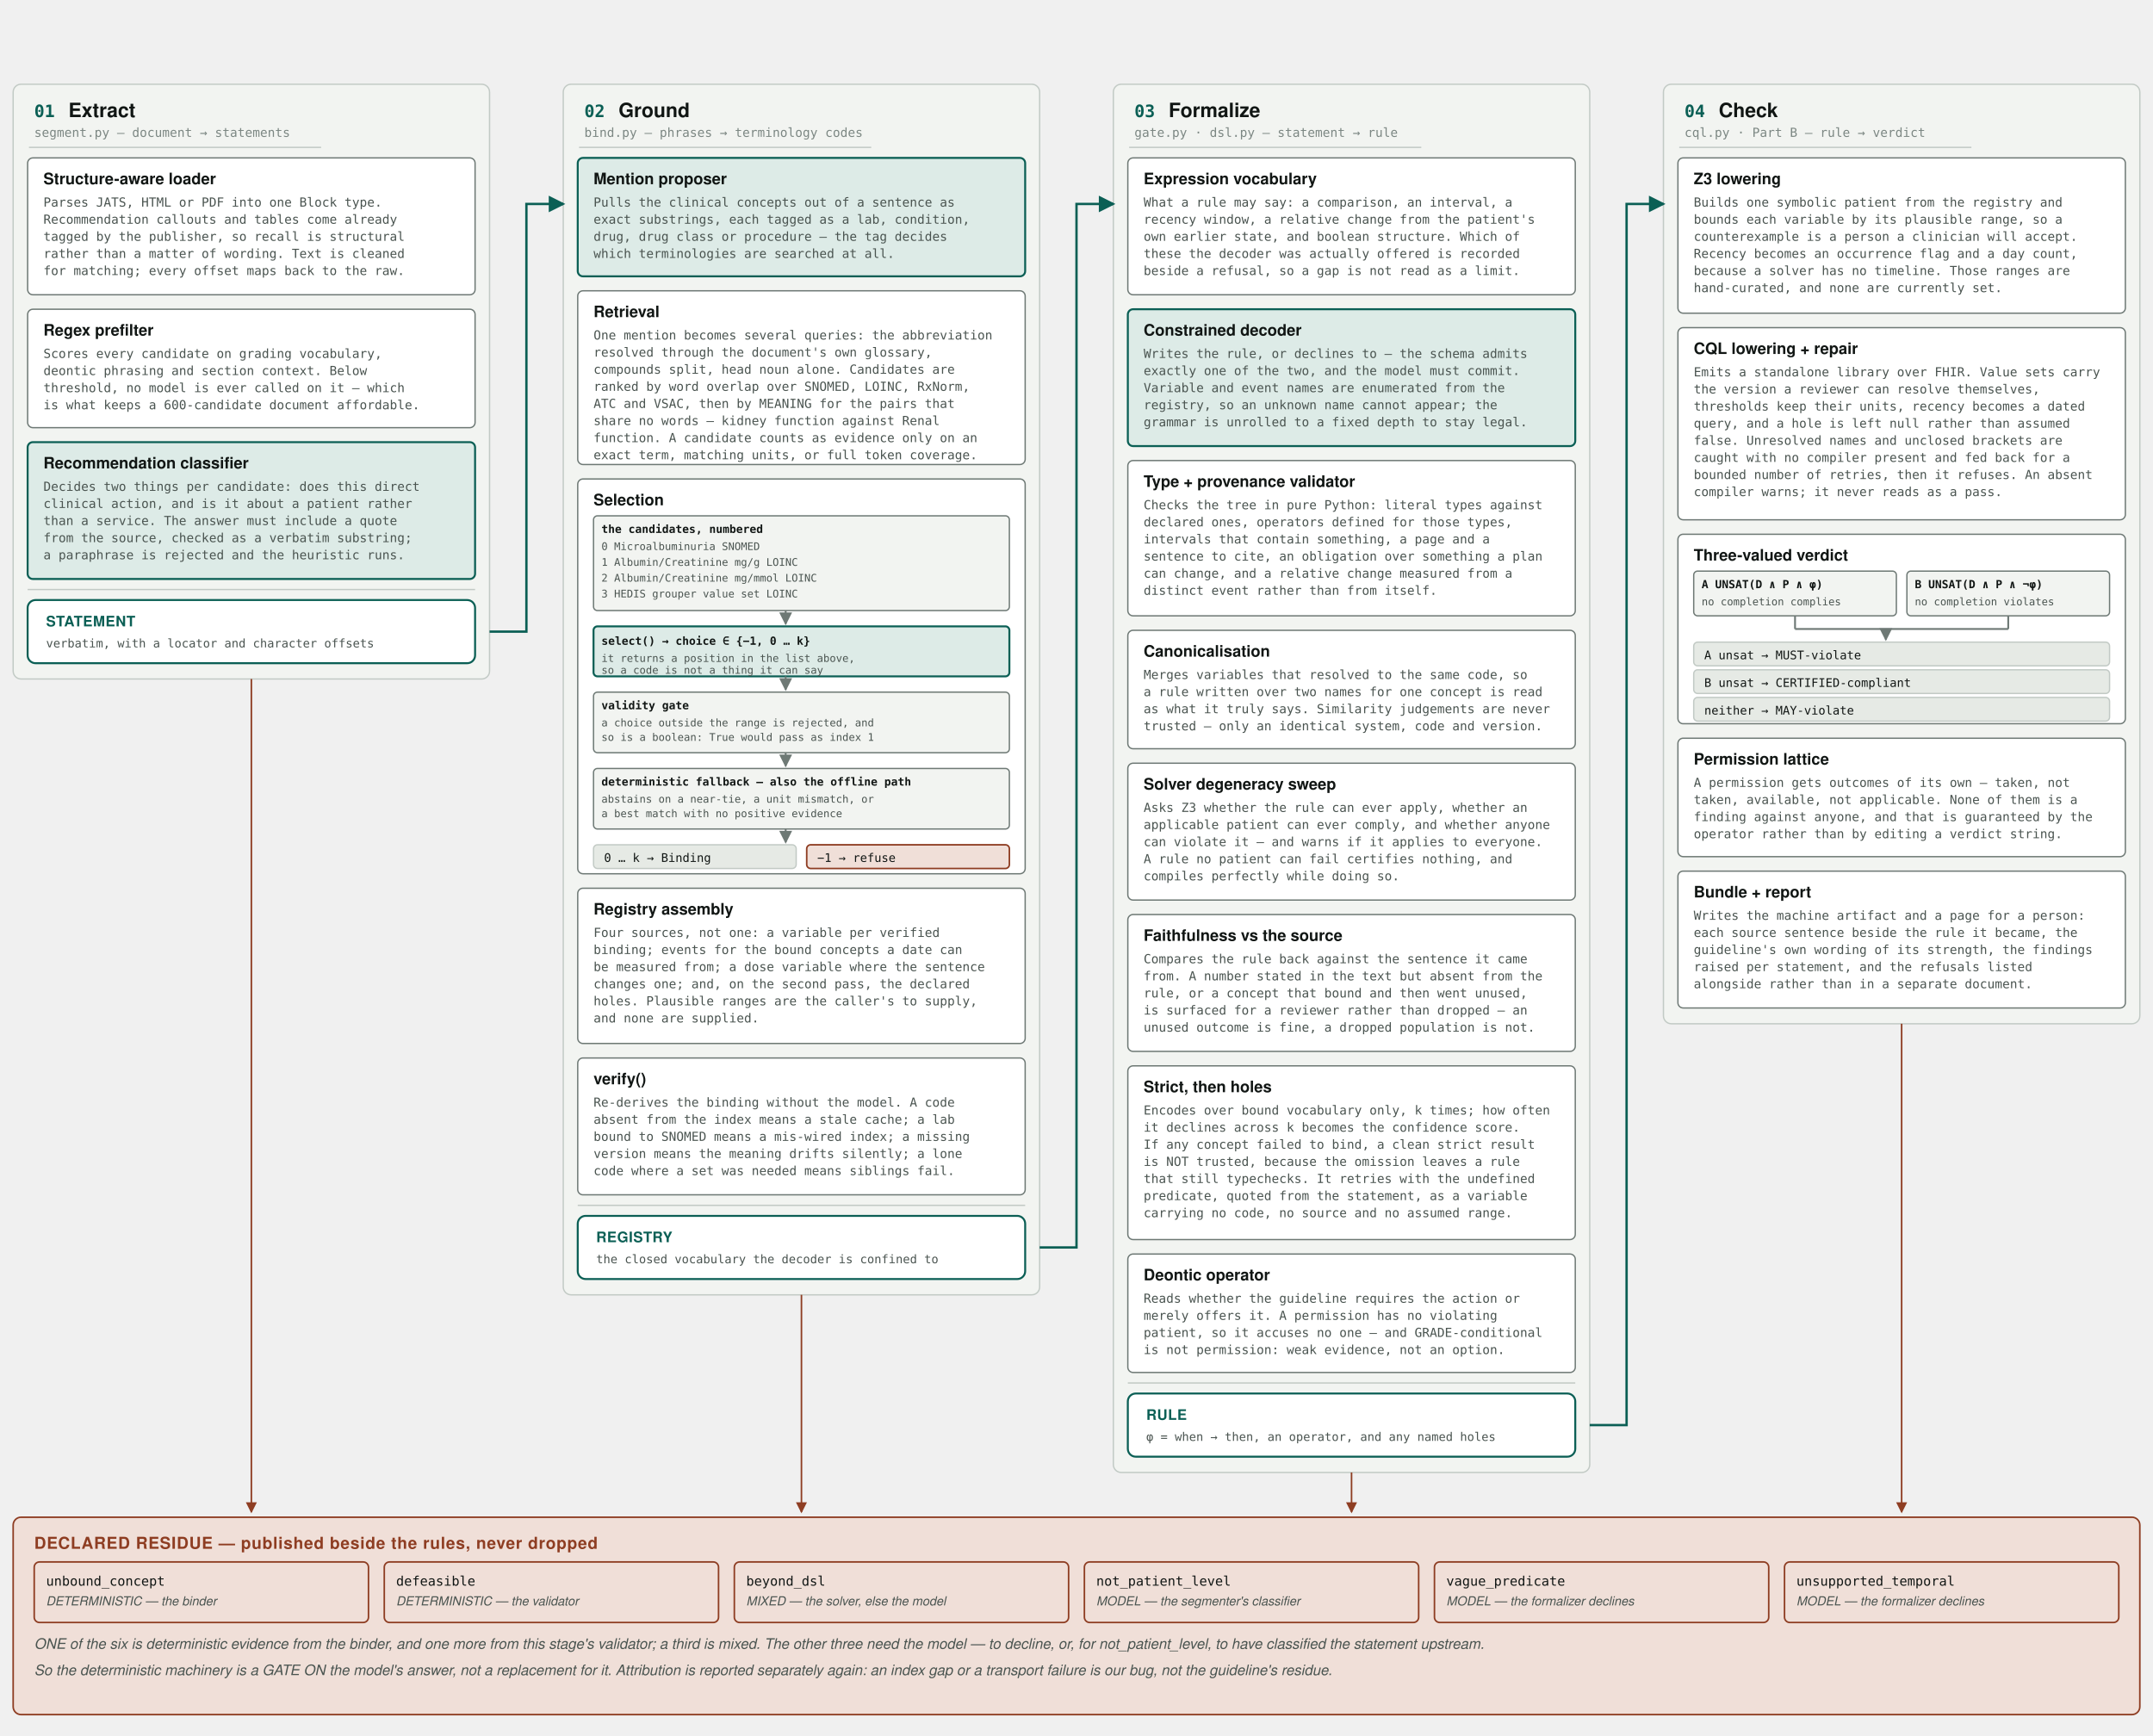
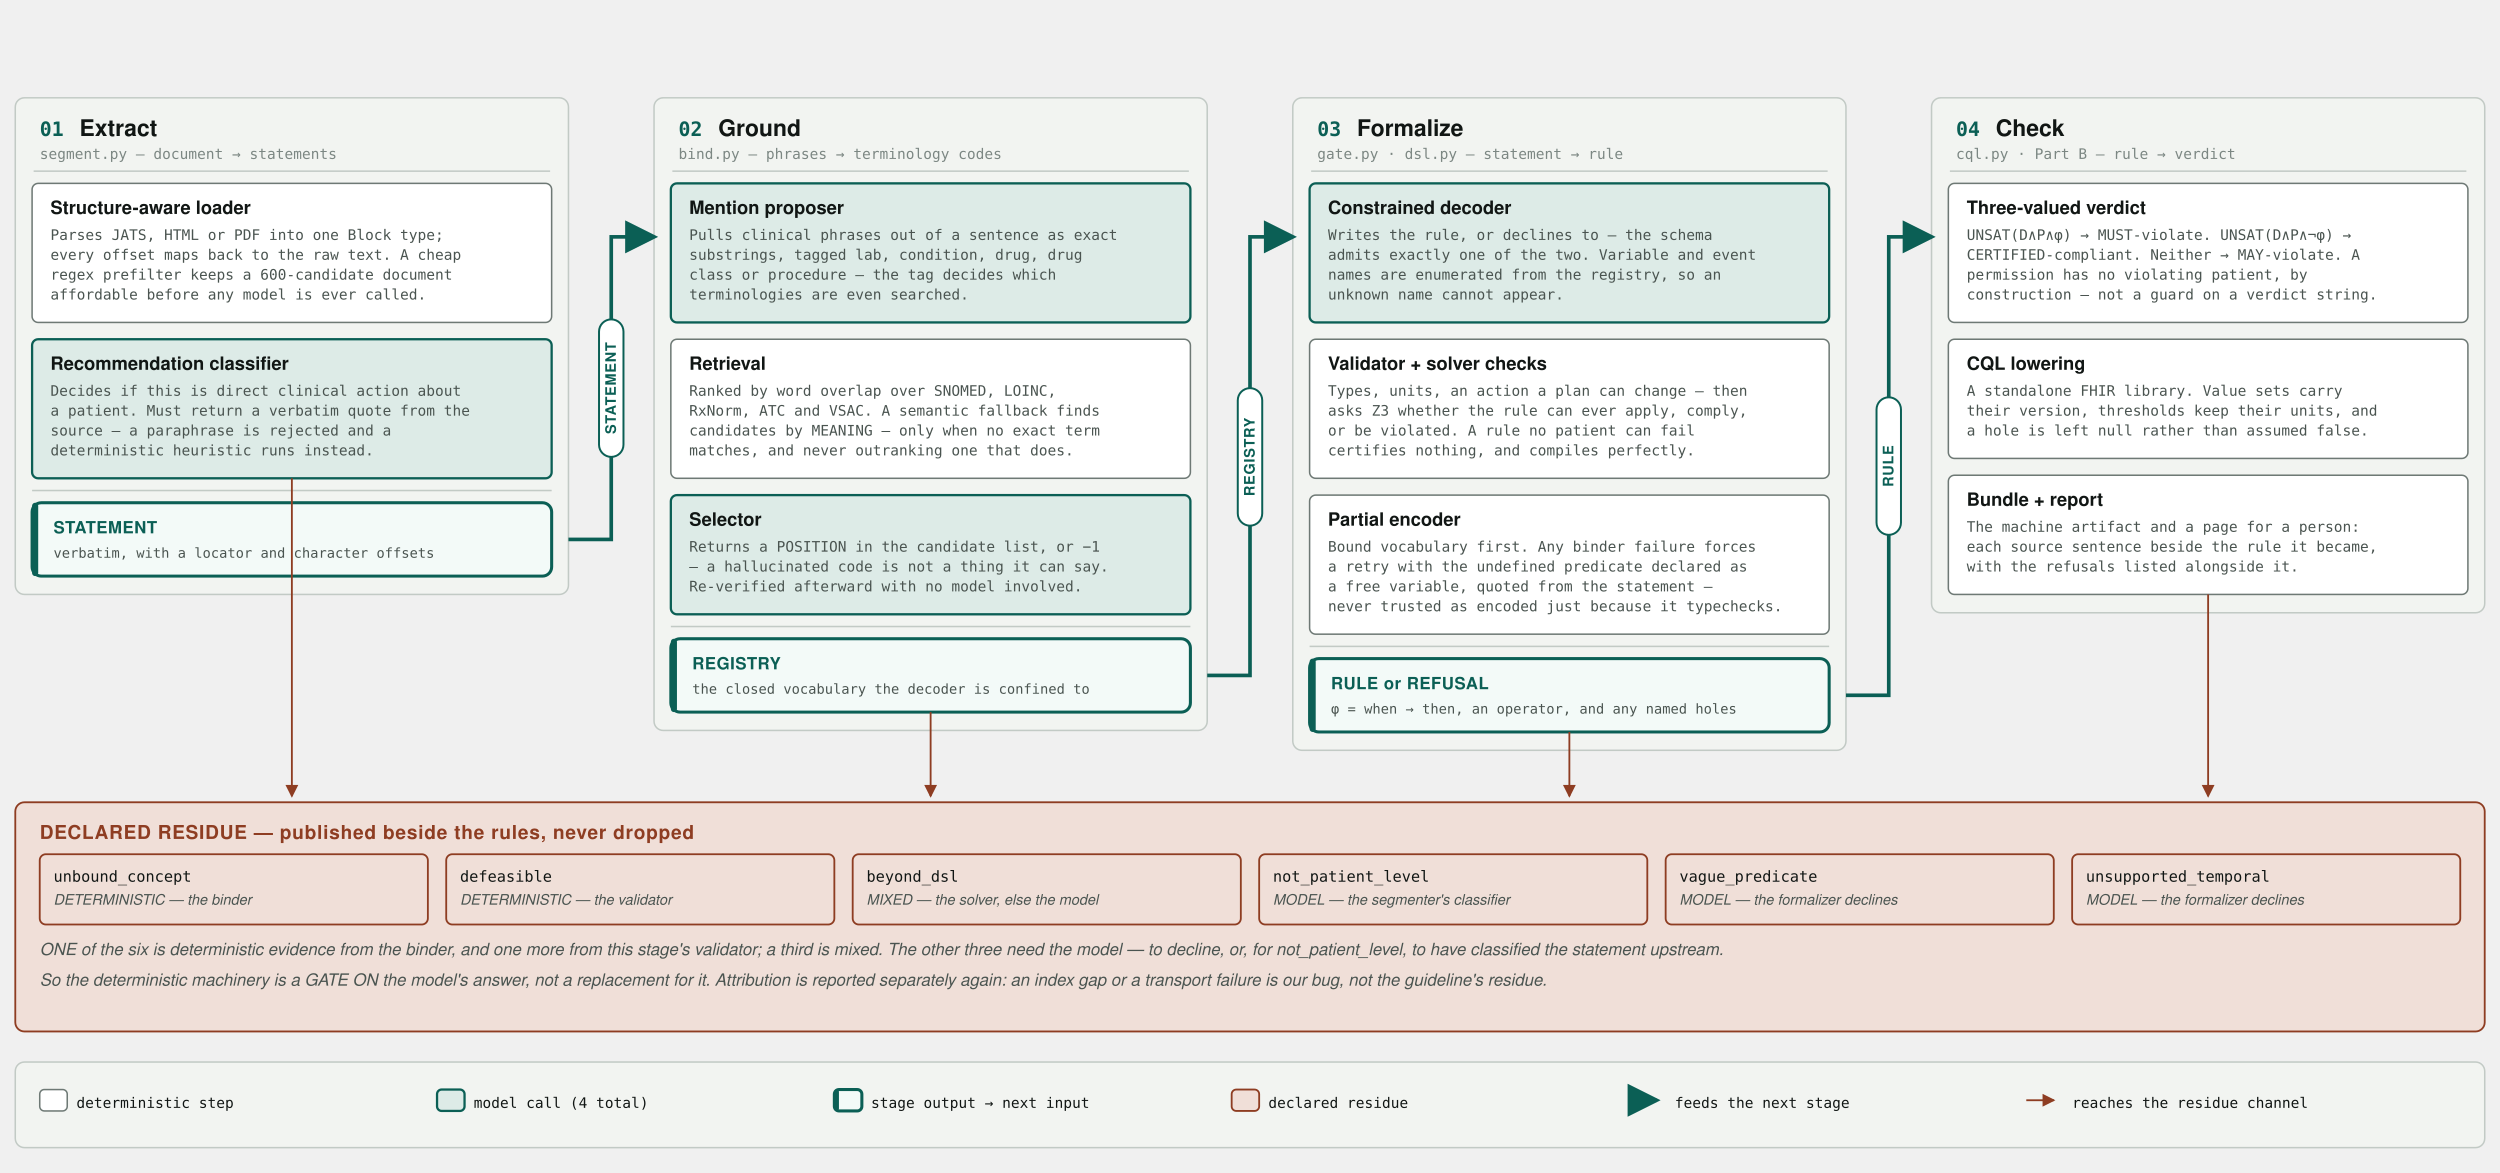
- <svg xmlns="http://www.w3.org/2000/svg" width="1636" height="1319" viewBox="0 0 1636 1319" role="img" aria-label="Architecture of the guideline formalization system. Four stages run left to right: extract, ground, formalize, and check. Each stage contains deterministic components plus a small number of model calls whose output space is constrained. Each stage terminates in an explicit output — a statement with its source span, then the closed vocabulary, then a validated rule — and an arrow carries that output into the first component of the next stage. A residue channel runs beneath all four stages, carrying six refusal reasons. One is set deterministically by the binder and one by the validator; a third is mixed; the remaining three require a model.">
+ <svg xmlns="http://www.w3.org/2000/svg" width="1636" height="767" viewBox="0 0 1636 767" role="img" aria-label="Architecture of the guideline formalization system, minimal view. Four stages run left to right: extract, ground, formalize, and check. Exactly four components -- shaded -- call a model, each with an output space too small to contain a hallucination: a verbatim quote, an exact substring, a position in a candidate list, or a name enumerated from a closed registry. Every other component is deterministic. Each stage produces an explicit artifact, shown as a chip at the foot of its column, that confines what the next stage may say. The artifact is also named on the connecting arrow itself, and a legend below the residue channel explains every box and line style. A residue channel runs beneath all four stages, carrying six refusal reasons: one set deterministically by the binder, one by the validator, a third mixed, and the remaining three requiring the model.">
  <defs>
    <marker id="mA" viewBox="0 0 8 8" refX="7" refY="4" markerWidth="7" markerHeight="7" orient="auto-start-reverse">
-       <path class="mk" d="M0 0 L8 4 L0 8 z" />
+       <path style="fill:#6E7975" d="M0 0 L8 4 L0 8 z" />
    </marker>
-     <marker id="mB" viewBox="0 0 8 8" refX="7" refY="4" markerWidth="7" markerHeight="7" orient="auto-start-reverse">
-       <path class="mk-a" d="M0 0 L8 4 L0 8 z" />
+     <marker id="mB" viewBox="0 0 8 8" refX="7" refY="4" markerWidth="9" markerHeight="9" orient="auto-start-reverse">
+       <path style="fill:#0B5F55" d="M0 0 L8 4 L0 8 z" />
    </marker>
    <marker id="mC" viewBox="0 0 8 8" refX="7" refY="4" markerWidth="7" markerHeight="7" orient="auto-start-reverse">
-       <path class="mk-r" d="M0 0 L8 4 L0 8 z" />
+       <path style="fill:#8E3D22" d="M0 0 L8 4 L0 8 z" />
    </marker>
  </defs>
  <style>
.stage{fill:#F2F4F1; stroke:#C2CAC5; stroke-width:1}
.box{fill:#FFFFFF; stroke:#6E7975; stroke-width:1}
.box-model{fill:#DDEBE7; stroke:#0B5F55; stroke-width:1.5}
.box-res{fill:#F0DFD8; stroke:#8E3D22; stroke-width:1.2}
- .chip{fill:#FFFFFF; stroke:#0B5F55; stroke-width:1.5}
+ .chip{fill:#F3FAF8; stroke:#0B5F55; stroke-width:2}
+ .flowtag{fill:#FFFFFF; stroke:#0B5F55; stroke-width:1.3}
+ .t-flow{font-family:Archivo, Helvetica, Arial, sans-serif; font-weight:700; font-size:9.5px; fill:#0B5F55; letter-spacing:.05em}
+ .t-leg{font-family:JetBrains Mono, DejaVu Sans Mono, monospace; font-size:9.5px; fill:#111614}
+ .chip-accent{fill:#0B5F55}
.rail{fill:#F0DFD8; stroke:#8E3D22; stroke-width:1.2}
- .subbox{fill:#F2F4F1; stroke:#6E7975; stroke-width:1}
- .pill{fill:#E6EAE5; stroke:#C2CAC5; stroke-width:1}
- .t-sub{font-family:JetBrains Mono, DejaVu Sans Mono, monospace; font-size:8px; fill:#4A5450}
- .t-subc{font-family:JetBrains Mono, DejaVu Sans Mono, monospace; font-weight:700; font-size:8.5px; fill:#111614}
.t-pill{font-family:JetBrains Mono, DejaVu Sans Mono, monospace; font-size:9px; fill:#111614}
.t-stage{font-family:Archivo, Helvetica, Arial, sans-serif; font-weight:700; font-size:15px; fill:#111614}
.t-stage-n{font-family:JetBrains Mono, DejaVu Sans Mono, monospace; font-weight:700; font-size:13px; fill:#0B5F55}
.t-mod{font-family:JetBrains Mono, DejaVu Sans Mono, monospace; font-size:9.5px; fill:#7C8783}
.t-cap{font-family:Archivo, Helvetica, Arial, sans-serif; font-weight:600; font-size:12px; fill:#111614}
.t-det{font-family:JetBrains Mono, DejaVu Sans Mono, monospace; font-size:9.5px; fill:#4A5450}
.t-chip{font-family:Archivo, Helvetica, Arial, sans-serif; font-weight:700; font-size:11px; fill:#0B5F55; letter-spacing:.03em}
.t-chip-s{font-family:JetBrains Mono, DejaVu Sans Mono, monospace; font-size:9px; fill:#4A5450}
.t-rail{font-family:Archivo, Helvetica, Arial, sans-serif; font-weight:700; font-size:12.5px; fill:#8E3D22; letter-spacing:.04em}
.t-res{font-family:JetBrains Mono, DejaVu Sans Mono, monospace; font-weight:500; font-size:10px; fill:#111614}
.t-res-s{font-family:Archivo, Helvetica, Arial, sans-serif; font-size:9.5px; font-style:italic; fill:#4A5450}
.t-note{font-family:Archivo, Helvetica, Arial, sans-serif; font-size:11px; font-style:italic; fill:#4A5450}
.edge{stroke:#6E7975; stroke-width:1.4; fill:none}
- .edge-acc{stroke:#0B5F55; stroke-width:1.8; fill:none}
+ .edge-acc{stroke:#0B5F55; stroke-width:2.4; fill:none}
.edge-res{stroke:#8E3D22; stroke-width:1.2; fill:none}
- .tick{stroke:#0B5F55; stroke-width:1; stroke-dasharray:2 3; fill:none; opacity:.65}
.div{stroke:#C2CAC5; stroke-width:1}
.mk{fill:#6E7975}
.mk-a{fill:#0B5F55}
.mk-r{fill:#8E3D22}
</style>
-   <rect class="stage" x="10" y="64" width="362" height="452" rx="6" />
-   <text class="t-stage-n" x="26" y="89">01</text>
-   <text class="t-stage" x="52" y="89">Extract</text>
-   <text class="t-mod" x="26" y="104">segment.py — document → statements</text>
-   <path class="div" d="M22 112 H244" />
-   <rect class="box" x="21" y="120" width="340" height="104" rx="4" />
-   <text class="t-cap" x="33" y="140">Structure-aware loader</text>
-   <text class="t-det" x="33" y="157">
-     <tspan x="33" dy="0">Parses JATS, HTML or PDF into one Block type.</tspan>
-     <tspan x="33" dy="13">Recommendation callouts and tables come already</tspan>
-     <tspan x="33" dy="13">tagged by the publisher, so recall is structural</tspan>
-     <tspan x="33" dy="13">rather than a matter of wording. Text is cleaned</tspan>
-     <tspan x="33" dy="13">for matching; every offset maps back to the raw.</tspan>
-   </text>
-   <rect class="box" x="21" y="235" width="340" height="90" rx="4" />
-   <text class="t-cap" x="33" y="255">Regex prefilter</text>
-   <text class="t-det" x="33" y="272">
-     <tspan x="33" dy="0">Scores every candidate on grading vocabulary,</tspan>
-     <tspan x="33" dy="13">deontic phrasing and section context. Below</tspan>
-     <tspan x="33" dy="13">threshold, no model is ever called on it — which</tspan>
-     <tspan x="33" dy="13">is what keeps a 600-candidate document affordable.</tspan>
-   </text>
-   <rect class="box-model" x="21" y="336" width="340" height="104" rx="4" />
-   <text class="t-cap" x="33" y="356">Recommendation classifier</text>
-   <text class="t-det" x="33" y="373">
-     <tspan x="33" dy="0">Decides two things per candidate: does this direct</tspan>
-     <tspan x="33" dy="13">clinical action, and is it about a patient rather</tspan>
-     <tspan x="33" dy="13">than a service. The answer must include a quote</tspan>
-     <tspan x="33" dy="13">from the source, checked as a verbatim substring;</tspan>
-     <tspan x="33" dy="13">a paraphrase is rejected and the heuristic runs.</tspan>
-   </text>
-   <path class="div" d="M21 448 H361" />
-   <rect class="chip" x="21" y="456" width="340" height="48" rx="6" />
-   <text class="t-chip" x="35" y="476">STATEMENT</text>
-   <text class="t-chip-s" x="35" y="492">verbatim, with a locator and character offsets</text>
-   <rect class="stage" x="428" y="64" width="362" height="920" rx="6" />
-   <text class="t-stage-n" x="444" y="89">02</text>
-   <text class="t-stage" x="470" y="89">Ground</text>
-   <text class="t-mod" x="444" y="104">bind.py — phrases → terminology codes</text>
-   <path class="div" d="M440 112 H662" />
-   <rect class="box-model" x="439" y="120" width="340" height="90" rx="4" />
-   <text class="t-cap" x="451" y="140">Mention proposer</text>
-   <text class="t-det" x="451" y="157">
-     <tspan x="451" dy="0">Pulls the clinical concepts out of a sentence as</tspan>
-     <tspan x="451" dy="13">exact substrings, each tagged as a lab, condition,</tspan>
-     <tspan x="451" dy="13">drug, drug class or procedure — the tag decides</tspan>
-     <tspan x="451" dy="13">which terminologies are searched at all.</tspan>
-   </text>
-   <rect class="box" x="439" y="221" width="340" height="132" rx="4" />
-   <text class="t-cap" x="451" y="241">Retrieval</text>
-   <text class="t-det" x="451" y="258">
-     <tspan x="451" dy="0">One mention becomes several queries: the abbreviation</tspan>
-     <tspan x="451" dy="13">resolved through the document's own glossary,</tspan>
-     <tspan x="451" dy="13">compounds split, head noun alone. Candidates are</tspan>
-     <tspan x="451" dy="13">ranked by word overlap over SNOMED, LOINC, RxNorm,</tspan>
-     <tspan x="451" dy="13">ATC and VSAC, then by MEANING for the pairs that</tspan>
-     <tspan x="451" dy="13">share no words — kidney function against Renal</tspan>
-     <tspan x="451" dy="13">function. A candidate counts as evidence only on an</tspan>
-     <tspan x="451" dy="13">exact term, matching units, or full token coverage.</tspan>
-   </text>
-   <rect class="box" x="439" y="364" width="340" height="300" rx="4" />
-   <text class="t-cap" x="451" y="384">Selection</text>
-   <rect class="subbox" x="451" y="392" width="316" height="72" rx="3" />
-   <text class="t-subc" x="457" y="405">the candidates, numbered</text>
-   <text class="t-sub" x="457" y="418">0  Microalbuminuria            SNOMED</text>
-   <text class="t-sub" x="457" y="430">1  Albumin/Creatinine  mg/g    LOINC</text>
-   <text class="t-sub" x="457" y="442">2  Albumin/Creatinine  mg/mmol LOINC</text>
-   <text class="t-sub" x="457" y="454">3  HEDIS grouper value set     LOINC</text>
-   <path class="edge" marker-end="url(#mA)" d="M597 464 V474" />
-   <rect class="box-model" x="451" y="476" width="316" height="38" rx="3" />
-   <text class="t-subc" x="457" y="490">select() → choice ∈ {−1, 0 … k}</text>
-   <text class="t-sub" x="457" y="503">it returns a position in the list above,</text>
-   <text class="t-sub" x="457" y="512">so a code is not a thing it can say</text>
-   <path class="edge" marker-end="url(#mA)" d="M597 514 V524" />
-   <rect class="subbox" x="451" y="526" width="316" height="46" rx="3" />
-   <text class="t-subc" x="457" y="539">validity gate</text>
-   <text class="t-sub" x="457" y="552">a choice outside the range is rejected, and</text>
-   <text class="t-sub" x="457" y="563">so is a boolean: True would pass as index 1</text>
-   <path class="edge" marker-end="url(#mA)" d="M597 572 V582" />
-   <rect class="subbox" x="451" y="584" width="316" height="46" rx="3" />
-   <text class="t-subc" x="457" y="597">deterministic fallback — also the offline path</text>
-   <text class="t-sub" x="457" y="610">abstains on a near-tie, a unit mismatch, or</text>
-   <text class="t-sub" x="457" y="621">a best match with no positive evidence</text>
-   <path class="edge" marker-end="url(#mA)" d="M597 630 V640" />
-   <rect class="pill" x="451" y="642" width="154" height="18" rx="3" />
-   <text class="t-pill" x="459" y="655">0 … k  →  Binding</text>
-   <rect class="box-res" x="613" y="642" width="154" height="18" rx="3" />
-   <text class="t-pill" x="621" y="655">−1  →  refuse</text>
-   <rect class="box" x="439" y="675" width="340" height="118" rx="4" />
-   <text class="t-cap" x="451" y="695">Registry assembly</text>
-   <text class="t-det" x="451" y="712">
-     <tspan x="451" dy="0">Four sources, not one: a variable per verified</tspan>
-     <tspan x="451" dy="13">binding; events for the bound concepts a date can</tspan>
-     <tspan x="451" dy="13">be measured from; a dose variable where the sentence</tspan>
-     <tspan x="451" dy="13">changes one; and, on the second pass, the declared</tspan>
-     <tspan x="451" dy="13">holes. Plausible ranges are the caller's to supply,</tspan>
-     <tspan x="451" dy="13">and none are supplied.</tspan>
-   </text>
-   <rect class="box" x="439" y="804" width="340" height="104" rx="4" />
-   <text class="t-cap" x="451" y="824">verify()</text>
-   <text class="t-det" x="451" y="841">
-     <tspan x="451" dy="0">Re-derives the binding without the model. A code</tspan>
-     <tspan x="451" dy="13">absent from the index means a stale cache; a lab</tspan>
-     <tspan x="451" dy="13">bound to SNOMED means a mis-wired index; a missing</tspan>
-     <tspan x="451" dy="13">version means the meaning drifts silently; a lone</tspan>
-     <tspan x="451" dy="13">code where a set was needed means siblings fail.</tspan>
-   </text>
-   <path class="div" d="M439 916 H779" />
-   <rect class="chip" x="439" y="924" width="340" height="48" rx="6" />
-   <text class="t-chip" x="453" y="944">REGISTRY</text>
-   <text class="t-chip-s" x="453" y="960">the closed vocabulary the decoder is confined to</text>
-   <rect class="stage" x="846" y="64" width="362" height="1055" rx="6" />
-   <text class="t-stage-n" x="862" y="89">03</text>
-   <text class="t-stage" x="888" y="89">Formalize</text>
-   <text class="t-mod" x="862" y="104">gate.py · dsl.py — statement → rule</text>
-   <path class="div" d="M858 112 H1080" />
-   <rect class="box" x="857" y="120" width="340" height="104" rx="4" />
-   <text class="t-cap" x="869" y="140">Expression vocabulary</text>
-   <text class="t-det" x="869" y="157">
-     <tspan x="869" dy="0">What a rule may say: a comparison, an interval, a</tspan>
-     <tspan x="869" dy="13">recency window, a relative change from the patient's</tspan>
-     <tspan x="869" dy="13">own earlier state, and boolean structure. Which of</tspan>
-     <tspan x="869" dy="13">these the decoder was actually offered is recorded</tspan>
-     <tspan x="869" dy="13">beside a refusal, so a gap is not read as a limit.</tspan>
-   </text>
-   <rect class="box-model" x="857" y="235" width="340" height="104" rx="4" />
-   <text class="t-cap" x="869" y="255">Constrained decoder</text>
-   <text class="t-det" x="869" y="272">
-     <tspan x="869" dy="0">Writes the rule, or declines to — the schema admits</tspan>
-     <tspan x="869" dy="13">exactly one of the two, and the model must commit.</tspan>
-     <tspan x="869" dy="13">Variable and event names are enumerated from the</tspan>
-     <tspan x="869" dy="13">registry, so an unknown name cannot appear; the</tspan>
-     <tspan x="869" dy="13">grammar is unrolled to a fixed depth to stay legal.</tspan>
-   </text>
-   <rect class="box" x="857" y="350" width="340" height="118" rx="4" />
-   <text class="t-cap" x="869" y="370">Type + provenance validator</text>
-   <text class="t-det" x="869" y="387">
-     <tspan x="869" dy="0">Checks the tree in pure Python: literal types against</tspan>
-     <tspan x="869" dy="13">declared ones, operators defined for those types,</tspan>
-     <tspan x="869" dy="13">intervals that contain something, a page and a</tspan>
-     <tspan x="869" dy="13">sentence to cite, an obligation over something a plan</tspan>
-     <tspan x="869" dy="13">can change, and a relative change measured from a</tspan>
-     <tspan x="869" dy="13">distinct event rather than from itself.</tspan>
-   </text>
-   <rect class="box" x="857" y="479" width="340" height="90" rx="4" />
-   <text class="t-cap" x="869" y="499">Canonicalisation</text>
-   <text class="t-det" x="869" y="516">
-     <tspan x="869" dy="0">Merges variables that resolved to the same code, so</tspan>
-     <tspan x="869" dy="13">a rule written over two names for one concept is read</tspan>
-     <tspan x="869" dy="13">as what it truly says. Similarity judgements are never</tspan>
-     <tspan x="869" dy="13">trusted — only an identical system, code and version.</tspan>
-   </text>
-   <rect class="box" x="857" y="580" width="340" height="104" rx="4" />
-   <text class="t-cap" x="869" y="600">Solver degeneracy sweep</text>
-   <text class="t-det" x="869" y="617">
-     <tspan x="869" dy="0">Asks Z3 whether the rule can ever apply, whether an</tspan>
-     <tspan x="869" dy="13">applicable patient can ever comply, and whether anyone</tspan>
-     <tspan x="869" dy="13">can violate it — and warns if it applies to everyone.</tspan>
-     <tspan x="869" dy="13">A rule no patient can fail certifies nothing, and</tspan>
-     <tspan x="869" dy="13">compiles perfectly while doing so.</tspan>
-   </text>
-   <rect class="box" x="857" y="695" width="340" height="104" rx="4" />
-   <text class="t-cap" x="869" y="715">Faithfulness vs the source</text>
-   <text class="t-det" x="869" y="732">
-     <tspan x="869" dy="0">Compares the rule back against the sentence it came</tspan>
-     <tspan x="869" dy="13">from. A number stated in the text but absent from the</tspan>
-     <tspan x="869" dy="13">rule, or a concept that bound and then went unused,</tspan>
-     <tspan x="869" dy="13">is surfaced for a reviewer rather than dropped — an</tspan>
-     <tspan x="869" dy="13">unused outcome is fine, a dropped population is not.</tspan>
-   </text>
-   <rect class="box" x="857" y="810" width="340" height="132" rx="4" />
-   <text class="t-cap" x="869" y="830">Strict, then holes</text>
-   <text class="t-det" x="869" y="847">
-     <tspan x="869" dy="0">Encodes over bound vocabulary only, k times; how often</tspan>
-     <tspan x="869" dy="13">it declines across k becomes the confidence score.</tspan>
-     <tspan x="869" dy="13">If any concept failed to bind, a clean strict result</tspan>
-     <tspan x="869" dy="13">is NOT trusted, because the omission leaves a rule</tspan>
-     <tspan x="869" dy="13">that still typechecks. It retries with the undefined</tspan>
-     <tspan x="869" dy="13">predicate, quoted from the statement, as a variable</tspan>
-     <tspan x="869" dy="13">carrying no code, no source and no assumed range.</tspan>
-   </text>
-   <rect class="box" x="857" y="953" width="340" height="90" rx="4" />
-   <text class="t-cap" x="869" y="973">Deontic operator</text>
-   <text class="t-det" x="869" y="990">
-     <tspan x="869" dy="0">Reads whether the guideline requires the action or</tspan>
-     <tspan x="869" dy="13">merely offers it. A permission has no violating</tspan>
-     <tspan x="869" dy="13">patient, so it accuses no one — and GRADE-conditional</tspan>
-     <tspan x="869" dy="13">is not permission: weak evidence, not an option.</tspan>
-   </text>
-   <path class="div" d="M857 1051 H1197" />
-   <rect class="chip" x="857" y="1059" width="340" height="48" rx="6" />
-   <text class="t-chip" x="871" y="1079">RULE</text>
-   <text class="t-chip-s" x="871" y="1095">φ = when → then, an operator, and any named holes</text>
-   <rect class="stage" x="1264" y="64" width="362" height="714" rx="6" />
-   <text class="t-stage-n" x="1280" y="89">04</text>
-   <text class="t-stage" x="1306" y="89">Check</text>
-   <text class="t-mod" x="1280" y="104">cql.py · Part B — rule → verdict</text>
-   <path class="div" d="M1276 112 H1498" />
-   <rect class="box" x="1275" y="120" width="340" height="118" rx="4" />
-   <text class="t-cap" x="1287" y="140">Z3 lowering</text>
-   <text class="t-det" x="1287" y="157">
-     <tspan x="1287" dy="0">Builds one symbolic patient from the registry and</tspan>
-     <tspan x="1287" dy="13">bounds each variable by its plausible range, so a</tspan>
-     <tspan x="1287" dy="13">counterexample is a person a clinician will accept.</tspan>
-     <tspan x="1287" dy="13">Recency becomes an occurrence flag and a day count,</tspan>
-     <tspan x="1287" dy="13">because a solver has no timeline. Those ranges are</tspan>
-     <tspan x="1287" dy="13">hand-curated, and none are currently set.</tspan>
-   </text>
-   <rect class="box" x="1275" y="249" width="340" height="146" rx="4" />
-   <text class="t-cap" x="1287" y="269">CQL lowering + repair</text>
-   <text class="t-det" x="1287" y="286">
-     <tspan x="1287" dy="0">Emits a standalone library over FHIR. Value sets carry</tspan>
-     <tspan x="1287" dy="13">the version a reviewer can resolve themselves,</tspan>
-     <tspan x="1287" dy="13">thresholds keep their units, recency becomes a dated</tspan>
-     <tspan x="1287" dy="13">query, and a hole is left null rather than assumed</tspan>
-     <tspan x="1287" dy="13">false. Unresolved names and unclosed brackets are</tspan>
-     <tspan x="1287" dy="13">caught with no compiler present and fed back for a</tspan>
-     <tspan x="1287" dy="13">bounded number of retries, then it refuses. An absent</tspan>
-     <tspan x="1287" dy="13">compiler warns; it never reads as a pass.</tspan>
-   </text>
-   <rect class="box" x="1275" y="406" width="340" height="144" rx="4" />
-   <text class="t-cap" x="1287" y="426">Three-valued verdict</text>
-   <rect class="subbox" x="1287" y="434" width="154" height="34" rx="3" />
-   <text class="t-subc" x="1293" y="447">A  UNSAT(D ∧ P ∧ φ)</text>
-   <text class="t-sub" x="1293" y="460">no completion complies</text>
-   <rect class="subbox" x="1449" y="434" width="154" height="34" rx="3" />
-   <text class="t-subc" x="1455" y="447">B  UNSAT(D ∧ P ∧ ¬φ)</text>
-   <text class="t-sub" x="1455" y="460">no completion violates</text>
-   <path class="edge" d="M1364 468 V478" />
-   <path class="edge" d="M1526 468 V478" />
-   <path class="edge" d="M1364 478 H1526" />
-   <path class="edge" marker-end="url(#mA)" d="M1433 478 V486" />
-   <rect class="pill" x="1287" y="488" width="316" height="18" rx="3" />
-   <text class="t-pill" x="1295" y="501">A unsat  →  MUST-violate</text>
-   <rect class="pill" x="1287" y="509" width="316" height="18" rx="3" />
-   <text class="t-pill" x="1295" y="522">B unsat  →  CERTIFIED-compliant</text>
-   <rect class="pill" x="1287" y="530" width="316" height="18" rx="3" />
-   <text class="t-pill" x="1295" y="543">neither  →  MAY-violate</text>
-   <rect class="box" x="1275" y="561" width="340" height="90" rx="4" />
-   <text class="t-cap" x="1287" y="581">Permission lattice</text>
-   <text class="t-det" x="1287" y="598">
-     <tspan x="1287" dy="0">A permission gets outcomes of its own — taken, not</tspan>
-     <tspan x="1287" dy="13">taken, available, not applicable. None of them is a</tspan>
-     <tspan x="1287" dy="13">finding against anyone, and that is guaranteed by the</tspan>
-     <tspan x="1287" dy="13">operator rather than by editing a verdict string.</tspan>
-   </text>
-   <rect class="box" x="1275" y="662" width="340" height="104" rx="4" />
-   <text class="t-cap" x="1287" y="682">Bundle + report</text>
-   <text class="t-det" x="1287" y="699">
-     <tspan x="1287" dy="0">Writes the machine artifact and a page for a person:</tspan>
-     <tspan x="1287" dy="13">each source sentence beside the rule it became, the</tspan>
-     <tspan x="1287" dy="13">guideline's own wording of its strength, the findings</tspan>
-     <tspan x="1287" dy="13">raised per statement, and the refusals listed</tspan>
-     <tspan x="1287" dy="13">alongside rather than in a separate document.</tspan>
-   </text>
-   <path class="edge-acc" marker-end="url(#mB)" d="M372 480 H400 V155 H428" />
-   <path class="edge-acc" marker-end="url(#mB)" d="M790 948 H818 V155 H846" />
-   <path class="edge-acc" marker-end="url(#mB)" d="M1208 1083 H1236 V155 H1264" />
-   <path class="edge-res" marker-end="url(#mC)" d="M191 516 V1149" />
-   <path class="edge-res" marker-end="url(#mC)" d="M609 984 V1149" />
-   <path class="edge-res" marker-end="url(#mC)" d="M1027 1119 V1149" />
-   <path class="edge-res" marker-end="url(#mC)" d="M1445 778 V1149" />
-   <rect class="rail" x="10" y="1153" width="1616" height="150" rx="6" />
-   <text class="t-rail" x="26" y="1177">DECLARED RESIDUE — published beside the rules, never dropped</text>
-   <rect class="box-res" x="26" y="1187" width="254" height="46" rx="4" />
-   <text class="t-res" x="35" y="1205">unbound_concept</text>
-   <text class="t-res-s" x="35" y="1220">DETERMINISTIC — the binder</text>
-   <rect class="box-res" x="292" y="1187" width="254" height="46" rx="4" />
-   <text class="t-res" x="301" y="1205">defeasible</text>
-   <text class="t-res-s" x="301" y="1220">DETERMINISTIC — the validator</text>
-   <rect class="box-res" x="558" y="1187" width="254" height="46" rx="4" />
-   <text class="t-res" x="567" y="1205">beyond_dsl</text>
-   <text class="t-res-s" x="567" y="1220">MIXED — the solver, else the model</text>
-   <rect class="box-res" x="824" y="1187" width="254" height="46" rx="4" />
-   <text class="t-res" x="833" y="1205">not_patient_level</text>
-   <text class="t-res-s" x="833" y="1220">MODEL — the segmenter's classifier</text>
-   <rect class="box-res" x="1090" y="1187" width="254" height="46" rx="4" />
-   <text class="t-res" x="1099" y="1205">vague_predicate</text>
-   <text class="t-res-s" x="1099" y="1220">MODEL — the formalizer declines</text>
-   <rect class="box-res" x="1356" y="1187" width="254" height="46" rx="4" />
-   <text class="t-res" x="1365" y="1205">unsupported_temporal</text>
-   <text class="t-res-s" x="1365" y="1220">MODEL — the formalizer declines</text>
-   <text class="t-note" x="26" y="1253">ONE of the six is deterministic evidence from the binder, and one more from this stage's validator; a third is mixed. The other three need the model — to decline, or, for not_patient_level, to have classified the statement upstream.</text>
-   <text class="t-note" x="26" y="1273">So the deterministic machinery is a GATE ON the model's answer, not a replacement for it. Attribution is reported separately again: an index gap or a transport failure is our bug, not the guideline's residue.</text>
+   <rect style="fill:#F2F4F1; stroke:#C2CAC5; stroke-width:1" x="10" y="64" width="362" height="325" rx="6" />
+   <text style="font-family:JetBrains Mono, DejaVu Sans Mono, monospace; font-weight:700; font-size:13px; fill:#0B5F55" x="26" y="89">01</text>
+   <text style="font-family:Archivo, Helvetica, Arial, sans-serif; font-weight:700; font-size:15px; fill:#111614" x="52" y="89">Extract</text>
+   <text style="font-family:JetBrains Mono, DejaVu Sans Mono, monospace; font-size:9.5px; fill:#7C8783" x="26" y="104">segment.py — document → statements</text>
+   <path style="stroke:#C2CAC5; stroke-width:1" d="M22 112 H360" />
+   <rect style="fill:#FFFFFF; stroke:#6E7975; stroke-width:1" x="21" y="120" width="340" height="91" rx="4" />
+   <text style="font-family:Archivo, Helvetica, Arial, sans-serif; font-weight:600; font-size:12px; fill:#111614" x="33" y="140">Structure-aware loader</text>
+   <text style="font-family:JetBrains Mono, DejaVu Sans Mono, monospace; font-size:9.5px; fill:#4A5450" x="33" y="157">
+     <tspan x="33" dy="0">Parses JATS, HTML or PDF into one Block type;</tspan>
+     <tspan x="33" dy="13">every offset maps back to the raw text. A cheap</tspan>
+     <tspan x="33" dy="13">regex prefilter keeps a 600-candidate document</tspan>
+     <tspan x="33" dy="13">affordable before any model is ever called.</tspan>
+   </text>
+   <rect style="fill:#DDEBE7; stroke:#0B5F55; stroke-width:1.5" x="21" y="222" width="340" height="91" rx="4" />
+   <text style="font-family:Archivo, Helvetica, Arial, sans-serif; font-weight:600; font-size:12px; fill:#111614" x="33" y="242">Recommendation classifier</text>
+   <text style="font-family:JetBrains Mono, DejaVu Sans Mono, monospace; font-size:9.5px; fill:#4A5450" x="33" y="259">
+     <tspan x="33" dy="0">Decides if this is direct clinical action about</tspan>
+     <tspan x="33" dy="13">a patient. Must return a verbatim quote from the</tspan>
+     <tspan x="33" dy="13">source — a paraphrase is rejected and a</tspan>
+     <tspan x="33" dy="13">deterministic heuristic runs instead.</tspan>
+   </text>
+   <path style="stroke:#C2CAC5; stroke-width:1" d="M21 321 H361" />
+   <rect style="fill:#F3FAF8; stroke:#0B5F55; stroke-width:2" x="21" y="329" width="340" height="48" rx="6" />
+   <rect style="fill:#0B5F55" x="21" y="329" width="4" height="48" rx="2" />
+   <text style="font-family:Archivo, Helvetica, Arial, sans-serif; font-weight:700; font-size:11px; fill:#0B5F55; letter-spacing:.03em" x="35" y="349">STATEMENT</text>
+   <text style="font-family:JetBrains Mono, DejaVu Sans Mono, monospace; font-size:9px; fill:#4A5450" x="35" y="365">verbatim, with a locator and character offsets</text>
+   <rect style="fill:#F2F4F1; stroke:#C2CAC5; stroke-width:1" x="428" y="64" width="362" height="414" rx="6" />
+   <text style="font-family:JetBrains Mono, DejaVu Sans Mono, monospace; font-weight:700; font-size:13px; fill:#0B5F55" x="444" y="89">02</text>
+   <text style="font-family:Archivo, Helvetica, Arial, sans-serif; font-weight:700; font-size:15px; fill:#111614" x="470" y="89">Ground</text>
+   <text style="font-family:JetBrains Mono, DejaVu Sans Mono, monospace; font-size:9.5px; fill:#7C8783" x="444" y="104">bind.py — phrases → terminology codes</text>
+   <path style="stroke:#C2CAC5; stroke-width:1" d="M440 112 H778" />
+   <rect style="fill:#DDEBE7; stroke:#0B5F55; stroke-width:1.5" x="439" y="120" width="340" height="91" rx="4" />
+   <text style="font-family:Archivo, Helvetica, Arial, sans-serif; font-weight:600; font-size:12px; fill:#111614" x="451" y="140">Mention proposer</text>
+   <text style="font-family:JetBrains Mono, DejaVu Sans Mono, monospace; font-size:9.5px; fill:#4A5450" x="451" y="157">
+     <tspan x="451" dy="0">Pulls clinical phrases out of a sentence as exact</tspan>
+     <tspan x="451" dy="13">substrings, tagged lab, condition, drug, drug</tspan>
+     <tspan x="451" dy="13">class or procedure — the tag decides which</tspan>
+     <tspan x="451" dy="13">terminologies are even searched.</tspan>
+   </text>
+   <rect style="fill:#FFFFFF; stroke:#6E7975; stroke-width:1" x="439" y="222" width="340" height="91" rx="4" />
+   <text style="font-family:Archivo, Helvetica, Arial, sans-serif; font-weight:600; font-size:12px; fill:#111614" x="451" y="242">Retrieval</text>
+   <text style="font-family:JetBrains Mono, DejaVu Sans Mono, monospace; font-size:9.5px; fill:#4A5450" x="451" y="259">
+     <tspan x="451" dy="0">Ranked by word overlap over SNOMED, LOINC,</tspan>
+     <tspan x="451" dy="13">RxNorm, ATC and VSAC. A semantic fallback finds</tspan>
+     <tspan x="451" dy="13">candidates by MEANING — only when no exact term</tspan>
+     <tspan x="451" dy="13">matches, and never outranking one that does.</tspan>
+   </text>
+   <rect style="fill:#DDEBE7; stroke:#0B5F55; stroke-width:1.5" x="439" y="324" width="340" height="78" rx="4" />
+   <text style="font-family:Archivo, Helvetica, Arial, sans-serif; font-weight:600; font-size:12px; fill:#111614" x="451" y="344">Selector</text>
+   <text style="font-family:JetBrains Mono, DejaVu Sans Mono, monospace; font-size:9.5px; fill:#4A5450" x="451" y="361">
+     <tspan x="451" dy="0">Returns a POSITION in the candidate list, or −1</tspan>
+     <tspan x="451" dy="13">— a hallucinated code is not a thing it can say.</tspan>
+     <tspan x="451" dy="13">Re-verified afterward with no model involved.</tspan>
+   </text>
+   <path style="stroke:#C2CAC5; stroke-width:1" d="M439 410 H779" />
+   <rect style="fill:#F3FAF8; stroke:#0B5F55; stroke-width:2" x="439" y="418" width="340" height="48" rx="6" />
+   <rect style="fill:#0B5F55" x="439" y="418" width="4" height="48" rx="2" />
+   <text style="font-family:Archivo, Helvetica, Arial, sans-serif; font-weight:700; font-size:11px; fill:#0B5F55; letter-spacing:.03em" x="453" y="438">REGISTRY</text>
+   <text style="font-family:JetBrains Mono, DejaVu Sans Mono, monospace; font-size:9px; fill:#4A5450" x="453" y="454">the closed vocabulary the decoder is confined to</text>
+   <rect style="fill:#F2F4F1; stroke:#C2CAC5; stroke-width:1" x="846" y="64" width="362" height="427" rx="6" />
+   <text style="font-family:JetBrains Mono, DejaVu Sans Mono, monospace; font-weight:700; font-size:13px; fill:#0B5F55" x="862" y="89">03</text>
+   <text style="font-family:Archivo, Helvetica, Arial, sans-serif; font-weight:700; font-size:15px; fill:#111614" x="888" y="89">Formalize</text>
+   <text style="font-family:JetBrains Mono, DejaVu Sans Mono, monospace; font-size:9.5px; fill:#7C8783" x="862" y="104">gate.py · dsl.py — statement → rule</text>
+   <path style="stroke:#C2CAC5; stroke-width:1" d="M858 112 H1196" />
+   <rect style="fill:#DDEBE7; stroke:#0B5F55; stroke-width:1.5" x="857" y="120" width="340" height="91" rx="4" />
+   <text style="font-family:Archivo, Helvetica, Arial, sans-serif; font-weight:600; font-size:12px; fill:#111614" x="869" y="140">Constrained decoder</text>
+   <text style="font-family:JetBrains Mono, DejaVu Sans Mono, monospace; font-size:9.5px; fill:#4A5450" x="869" y="157">
+     <tspan x="869" dy="0">Writes the rule, or declines to — the schema</tspan>
+     <tspan x="869" dy="13">admits exactly one of the two. Variable and event</tspan>
+     <tspan x="869" dy="13">names are enumerated from the registry, so an</tspan>
+     <tspan x="869" dy="13">unknown name cannot appear.</tspan>
+   </text>
+   <rect style="fill:#FFFFFF; stroke:#6E7975; stroke-width:1" x="857" y="222" width="340" height="91" rx="4" />
+   <text style="font-family:Archivo, Helvetica, Arial, sans-serif; font-weight:600; font-size:12px; fill:#111614" x="869" y="242">Validator + solver checks</text>
+   <text style="font-family:JetBrains Mono, DejaVu Sans Mono, monospace; font-size:9.5px; fill:#4A5450" x="869" y="259">
+     <tspan x="869" dy="0">Types, units, an action a plan can change — then</tspan>
+     <tspan x="869" dy="13">asks Z3 whether the rule can ever apply, comply,</tspan>
+     <tspan x="869" dy="13">or be violated. A rule no patient can fail</tspan>
+     <tspan x="869" dy="13">certifies nothing, and compiles perfectly.</tspan>
+   </text>
+   <rect style="fill:#FFFFFF; stroke:#6E7975; stroke-width:1" x="857" y="324" width="340" height="91" rx="4" />
+   <text style="font-family:Archivo, Helvetica, Arial, sans-serif; font-weight:600; font-size:12px; fill:#111614" x="869" y="344">Partial encoder</text>
+   <text style="font-family:JetBrains Mono, DejaVu Sans Mono, monospace; font-size:9.5px; fill:#4A5450" x="869" y="361">
+     <tspan x="869" dy="0">Bound vocabulary first. Any binder failure forces</tspan>
+     <tspan x="869" dy="13">a retry with the undefined predicate declared as</tspan>
+     <tspan x="869" dy="13">a free variable, quoted from the statement —</tspan>
+     <tspan x="869" dy="13">never trusted as encoded just because it typechecks.</tspan>
+   </text>
+   <path style="stroke:#C2CAC5; stroke-width:1" d="M857 423 H1197" />
+   <rect style="fill:#F3FAF8; stroke:#0B5F55; stroke-width:2" x="857" y="431" width="340" height="48" rx="6" />
+   <rect style="fill:#0B5F55" x="857" y="431" width="4" height="48" rx="2" />
+   <text style="font-family:Archivo, Helvetica, Arial, sans-serif; font-weight:700; font-size:11px; fill:#0B5F55; letter-spacing:.03em" x="871" y="451">RULE or REFUSAL</text>
+   <text style="font-family:JetBrains Mono, DejaVu Sans Mono, monospace; font-size:9px; fill:#4A5450" x="871" y="467">φ = when → then, an operator, and any named holes</text>
+   <rect style="fill:#F2F4F1; stroke:#C2CAC5; stroke-width:1" x="1264" y="64" width="362" height="337" rx="6" />
+   <text style="font-family:JetBrains Mono, DejaVu Sans Mono, monospace; font-weight:700; font-size:13px; fill:#0B5F55" x="1280" y="89">04</text>
+   <text style="font-family:Archivo, Helvetica, Arial, sans-serif; font-weight:700; font-size:15px; fill:#111614" x="1306" y="89">Check</text>
+   <text style="font-family:JetBrains Mono, DejaVu Sans Mono, monospace; font-size:9.5px; fill:#7C8783" x="1280" y="104">cql.py · Part B — rule → verdict</text>
+   <path style="stroke:#C2CAC5; stroke-width:1" d="M1276 112 H1614" />
+   <rect style="fill:#FFFFFF; stroke:#6E7975; stroke-width:1" x="1275" y="120" width="340" height="91" rx="4" />
+   <text style="font-family:Archivo, Helvetica, Arial, sans-serif; font-weight:600; font-size:12px; fill:#111614" x="1287" y="140">Three-valued verdict</text>
+   <text style="font-family:JetBrains Mono, DejaVu Sans Mono, monospace; font-size:9.5px; fill:#4A5450" x="1287" y="157">
+     <tspan x="1287" dy="0">UNSAT(D∧P∧φ) → MUST-violate. UNSAT(D∧P∧¬φ) →</tspan>
+     <tspan x="1287" dy="13">CERTIFIED-compliant. Neither → MAY-violate. A</tspan>
+     <tspan x="1287" dy="13">permission has no violating patient, by</tspan>
+     <tspan x="1287" dy="13">construction — not a guard on a verdict string.</tspan>
+   </text>
+   <rect style="fill:#FFFFFF; stroke:#6E7975; stroke-width:1" x="1275" y="222" width="340" height="78" rx="4" />
+   <text style="font-family:Archivo, Helvetica, Arial, sans-serif; font-weight:600; font-size:12px; fill:#111614" x="1287" y="242">CQL lowering</text>
+   <text style="font-family:JetBrains Mono, DejaVu Sans Mono, monospace; font-size:9.5px; fill:#4A5450" x="1287" y="259">
+     <tspan x="1287" dy="0">A standalone FHIR library. Value sets carry</tspan>
+     <tspan x="1287" dy="13">their version, thresholds keep their units, and</tspan>
+     <tspan x="1287" dy="13">a hole is left null rather than assumed false.</tspan>
+   </text>
+   <rect style="fill:#FFFFFF; stroke:#6E7975; stroke-width:1" x="1275" y="311" width="340" height="78" rx="4" />
+   <text style="font-family:Archivo, Helvetica, Arial, sans-serif; font-weight:600; font-size:12px; fill:#111614" x="1287" y="331">Bundle + report</text>
+   <text style="font-family:JetBrains Mono, DejaVu Sans Mono, monospace; font-size:9.5px; fill:#4A5450" x="1287" y="348">
+     <tspan x="1287" dy="0">The machine artifact and a page for a person:</tspan>
+     <tspan x="1287" dy="13">each source sentence beside the rule it became,</tspan>
+     <tspan x="1287" dy="13">with the refusals listed alongside it.</tspan>
+   </text>
+   <path style="stroke:#0B5F55; stroke-width:2.4; fill:none" marker-end="url(#mB)" d="M372 353 H400 V155 H428" />
+   <g transform="rotate(-90 400 254)">
+     <rect style="fill:#FFFFFF; stroke:#0B5F55; stroke-width:1.3" x="355" y="246" width="90" height="16" rx="8" />
+     <text style="font-family:Archivo, Helvetica, Arial, sans-serif; font-weight:700; font-size:9.5px; fill:#0B5F55; letter-spacing:.05em" x="400" y="257" text-anchor="middle">STATEMENT</text>
+   </g>
+   <path style="stroke:#0B5F55; stroke-width:2.4; fill:none" marker-end="url(#mB)" d="M790 442 H818 V155 H846" />
+   <g transform="rotate(-90 818 299)">
+     <rect style="fill:#FFFFFF; stroke:#0B5F55; stroke-width:1.3" x="773" y="291" width="90" height="16" rx="8" />
+     <text style="font-family:Archivo, Helvetica, Arial, sans-serif; font-weight:700; font-size:9.5px; fill:#0B5F55; letter-spacing:.05em" x="818" y="302" text-anchor="middle">REGISTRY</text>
+   </g>
+   <path style="stroke:#0B5F55; stroke-width:2.4; fill:none" marker-end="url(#mB)" d="M1208 455 H1236 V155 H1264" />
+   <g transform="rotate(-90 1236 305)">
+     <rect style="fill:#FFFFFF; stroke:#0B5F55; stroke-width:1.3" x="1191" y="297" width="90" height="16" rx="8" />
+     <text style="font-family:Archivo, Helvetica, Arial, sans-serif; font-weight:700; font-size:9.5px; fill:#0B5F55; letter-spacing:.05em" x="1236" y="308" text-anchor="middle">RULE</text>
+   </g>
+   <path style="stroke:#8E3D22; stroke-width:1.2; fill:none" marker-end="url(#mC)" d="M191 313 V521" />
+   <path style="stroke:#8E3D22; stroke-width:1.2; fill:none" marker-end="url(#mC)" d="M609 466 V521" />
+   <path style="stroke:#8E3D22; stroke-width:1.2; fill:none" marker-end="url(#mC)" d="M1027 479 V521" />
+   <path style="stroke:#8E3D22; stroke-width:1.2; fill:none" marker-end="url(#mC)" d="M1445 389 V521" />
+   <rect style="fill:#F0DFD8; stroke:#8E3D22; stroke-width:1.2" x="10" y="525" width="1616" height="150" rx="6" />
+   <text style="font-family:Archivo, Helvetica, Arial, sans-serif; font-weight:700; font-size:12.5px; fill:#8E3D22; letter-spacing:.04em" x="26" y="549">DECLARED RESIDUE — published beside the rules, never dropped</text>
+   <rect style="fill:#F0DFD8; stroke:#8E3D22; stroke-width:1.2" x="26" y="559" width="254" height="46" rx="4" />
+   <text style="font-family:JetBrains Mono, DejaVu Sans Mono, monospace; font-weight:500; font-size:10px; fill:#111614" x="35" y="577">unbound_concept</text>
+   <text style="font-family:Archivo, Helvetica, Arial, sans-serif; font-size:9.5px; font-style:italic; fill:#4A5450" x="35" y="592">DETERMINISTIC — the binder</text>
+   <rect style="fill:#F0DFD8; stroke:#8E3D22; stroke-width:1.2" x="292" y="559" width="254" height="46" rx="4" />
+   <text style="font-family:JetBrains Mono, DejaVu Sans Mono, monospace; font-weight:500; font-size:10px; fill:#111614" x="301" y="577">defeasible</text>
+   <text style="font-family:Archivo, Helvetica, Arial, sans-serif; font-size:9.5px; font-style:italic; fill:#4A5450" x="301" y="592">DETERMINISTIC — the validator</text>
+   <rect style="fill:#F0DFD8; stroke:#8E3D22; stroke-width:1.2" x="558" y="559" width="254" height="46" rx="4" />
+   <text style="font-family:JetBrains Mono, DejaVu Sans Mono, monospace; font-weight:500; font-size:10px; fill:#111614" x="567" y="577">beyond_dsl</text>
+   <text style="font-family:Archivo, Helvetica, Arial, sans-serif; font-size:9.5px; font-style:italic; fill:#4A5450" x="567" y="592">MIXED — the solver, else the model</text>
+   <rect style="fill:#F0DFD8; stroke:#8E3D22; stroke-width:1.2" x="824" y="559" width="254" height="46" rx="4" />
+   <text style="font-family:JetBrains Mono, DejaVu Sans Mono, monospace; font-weight:500; font-size:10px; fill:#111614" x="833" y="577">not_patient_level</text>
+   <text style="font-family:Archivo, Helvetica, Arial, sans-serif; font-size:9.5px; font-style:italic; fill:#4A5450" x="833" y="592">MODEL — the segmenter's classifier</text>
+   <rect style="fill:#F0DFD8; stroke:#8E3D22; stroke-width:1.2" x="1090" y="559" width="254" height="46" rx="4" />
+   <text style="font-family:JetBrains Mono, DejaVu Sans Mono, monospace; font-weight:500; font-size:10px; fill:#111614" x="1099" y="577">vague_predicate</text>
+   <text style="font-family:Archivo, Helvetica, Arial, sans-serif; font-size:9.5px; font-style:italic; fill:#4A5450" x="1099" y="592">MODEL — the formalizer declines</text>
+   <rect style="fill:#F0DFD8; stroke:#8E3D22; stroke-width:1.2" x="1356" y="559" width="254" height="46" rx="4" />
+   <text style="font-family:JetBrains Mono, DejaVu Sans Mono, monospace; font-weight:500; font-size:10px; fill:#111614" x="1365" y="577">unsupported_temporal</text>
+   <text style="font-family:Archivo, Helvetica, Arial, sans-serif; font-size:9.5px; font-style:italic; fill:#4A5450" x="1365" y="592">MODEL — the formalizer declines</text>
+   <text style="font-family:Archivo, Helvetica, Arial, sans-serif; font-size:11px; font-style:italic; fill:#4A5450" x="26" y="625">ONE of the six is deterministic evidence from the binder, and one more from this stage's validator; a third is mixed. The other three need the model — to decline, or, for not_patient_level, to have classified the statement upstream.</text>
+   <text style="font-family:Archivo, Helvetica, Arial, sans-serif; font-size:11px; font-style:italic; fill:#4A5450" x="26" y="645">So the deterministic machinery is a GATE ON the model's answer, not a replacement for it. Attribution is reported separately again: an index gap or a transport failure is our bug, not the guideline's residue.</text>
+   <rect style="fill:#F2F4F1; stroke:#C2CAC5; stroke-width:1" x="10" y="695" width="1616" height="56" rx="6" />
+   <rect style="fill:#FFFFFF; stroke:#6E7975; stroke-width:1" x="26" y="713" width="18" height="14" rx="3" />
+   <text style="font-family:JetBrains Mono, DejaVu Sans Mono, monospace; font-size:9.5px; fill:#111614" x="50" y="725">deterministic step</text>
+   <rect style="fill:#DDEBE7; stroke:#0B5F55; stroke-width:1.5" x="286" y="713" width="18" height="14" rx="3" />
+   <text style="font-family:JetBrains Mono, DejaVu Sans Mono, monospace; font-size:9.5px; fill:#111614" x="310" y="725">model call (4 total)</text>
+   <rect style="fill:#F3FAF8; stroke:#0B5F55; stroke-width:2" x="546" y="713" width="18" height="14" rx="3" />
+   <rect style="fill:#0B5F55" x="546" y="713" width="3" height="14" rx="1.5" />
+   <text style="font-family:JetBrains Mono, DejaVu Sans Mono, monospace; font-size:9.5px; fill:#111614" x="570" y="725">stage output → next input</text>
+   <rect style="fill:#F0DFD8; stroke:#8E3D22; stroke-width:1.2" x="806" y="713" width="18" height="14" rx="3" />
+   <text style="font-family:JetBrains Mono, DejaVu Sans Mono, monospace; font-size:9.5px; fill:#111614" x="830" y="725">declared residue</text>
+   <path style="stroke:#0B5F55; stroke-width:2.4; fill:none" marker-end="url(#mB)" d="M1066 720 H1084" />
+   <text style="font-family:JetBrains Mono, DejaVu Sans Mono, monospace; font-size:9.5px; fill:#111614" x="1096" y="725">feeds the next stage</text>
+   <path style="stroke:#8E3D22; stroke-width:1.2; fill:none" marker-end="url(#mC)" d="M1326 720 H1344" />
+   <text style="font-family:JetBrains Mono, DejaVu Sans Mono, monospace; font-size:9.5px; fill:#111614" x="1356" y="725">reaches the residue channel</text>
</svg>
